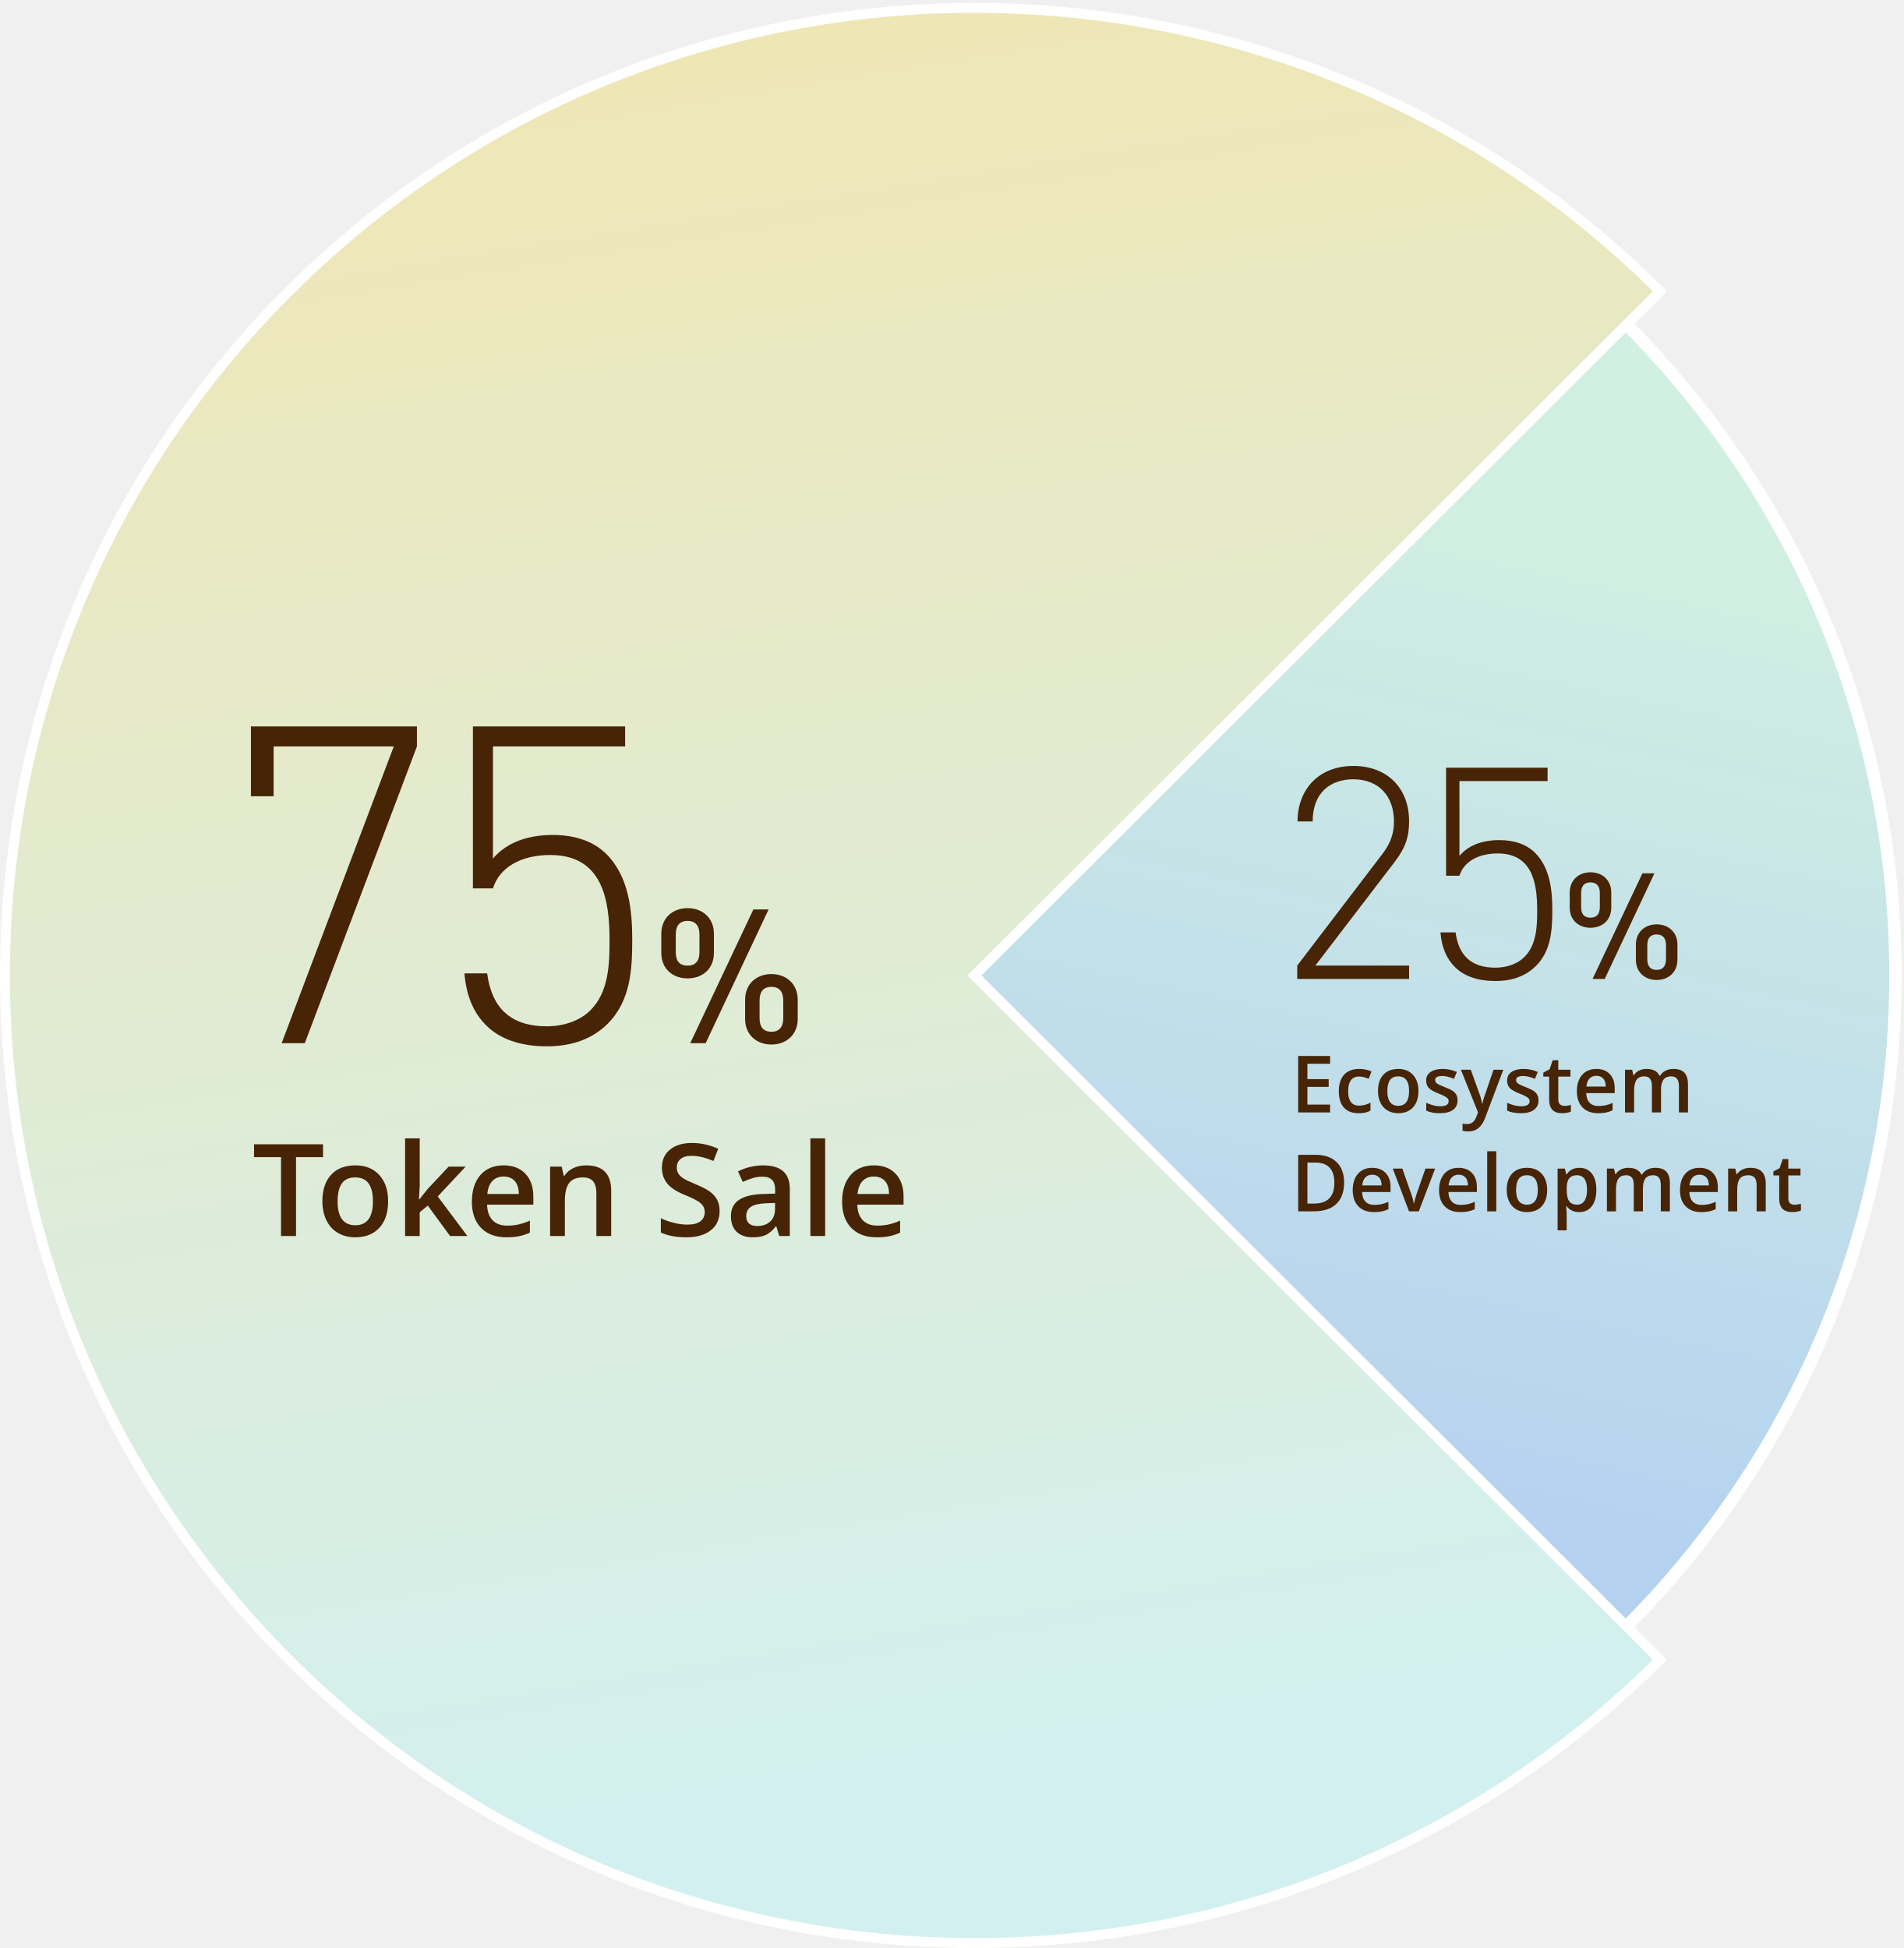
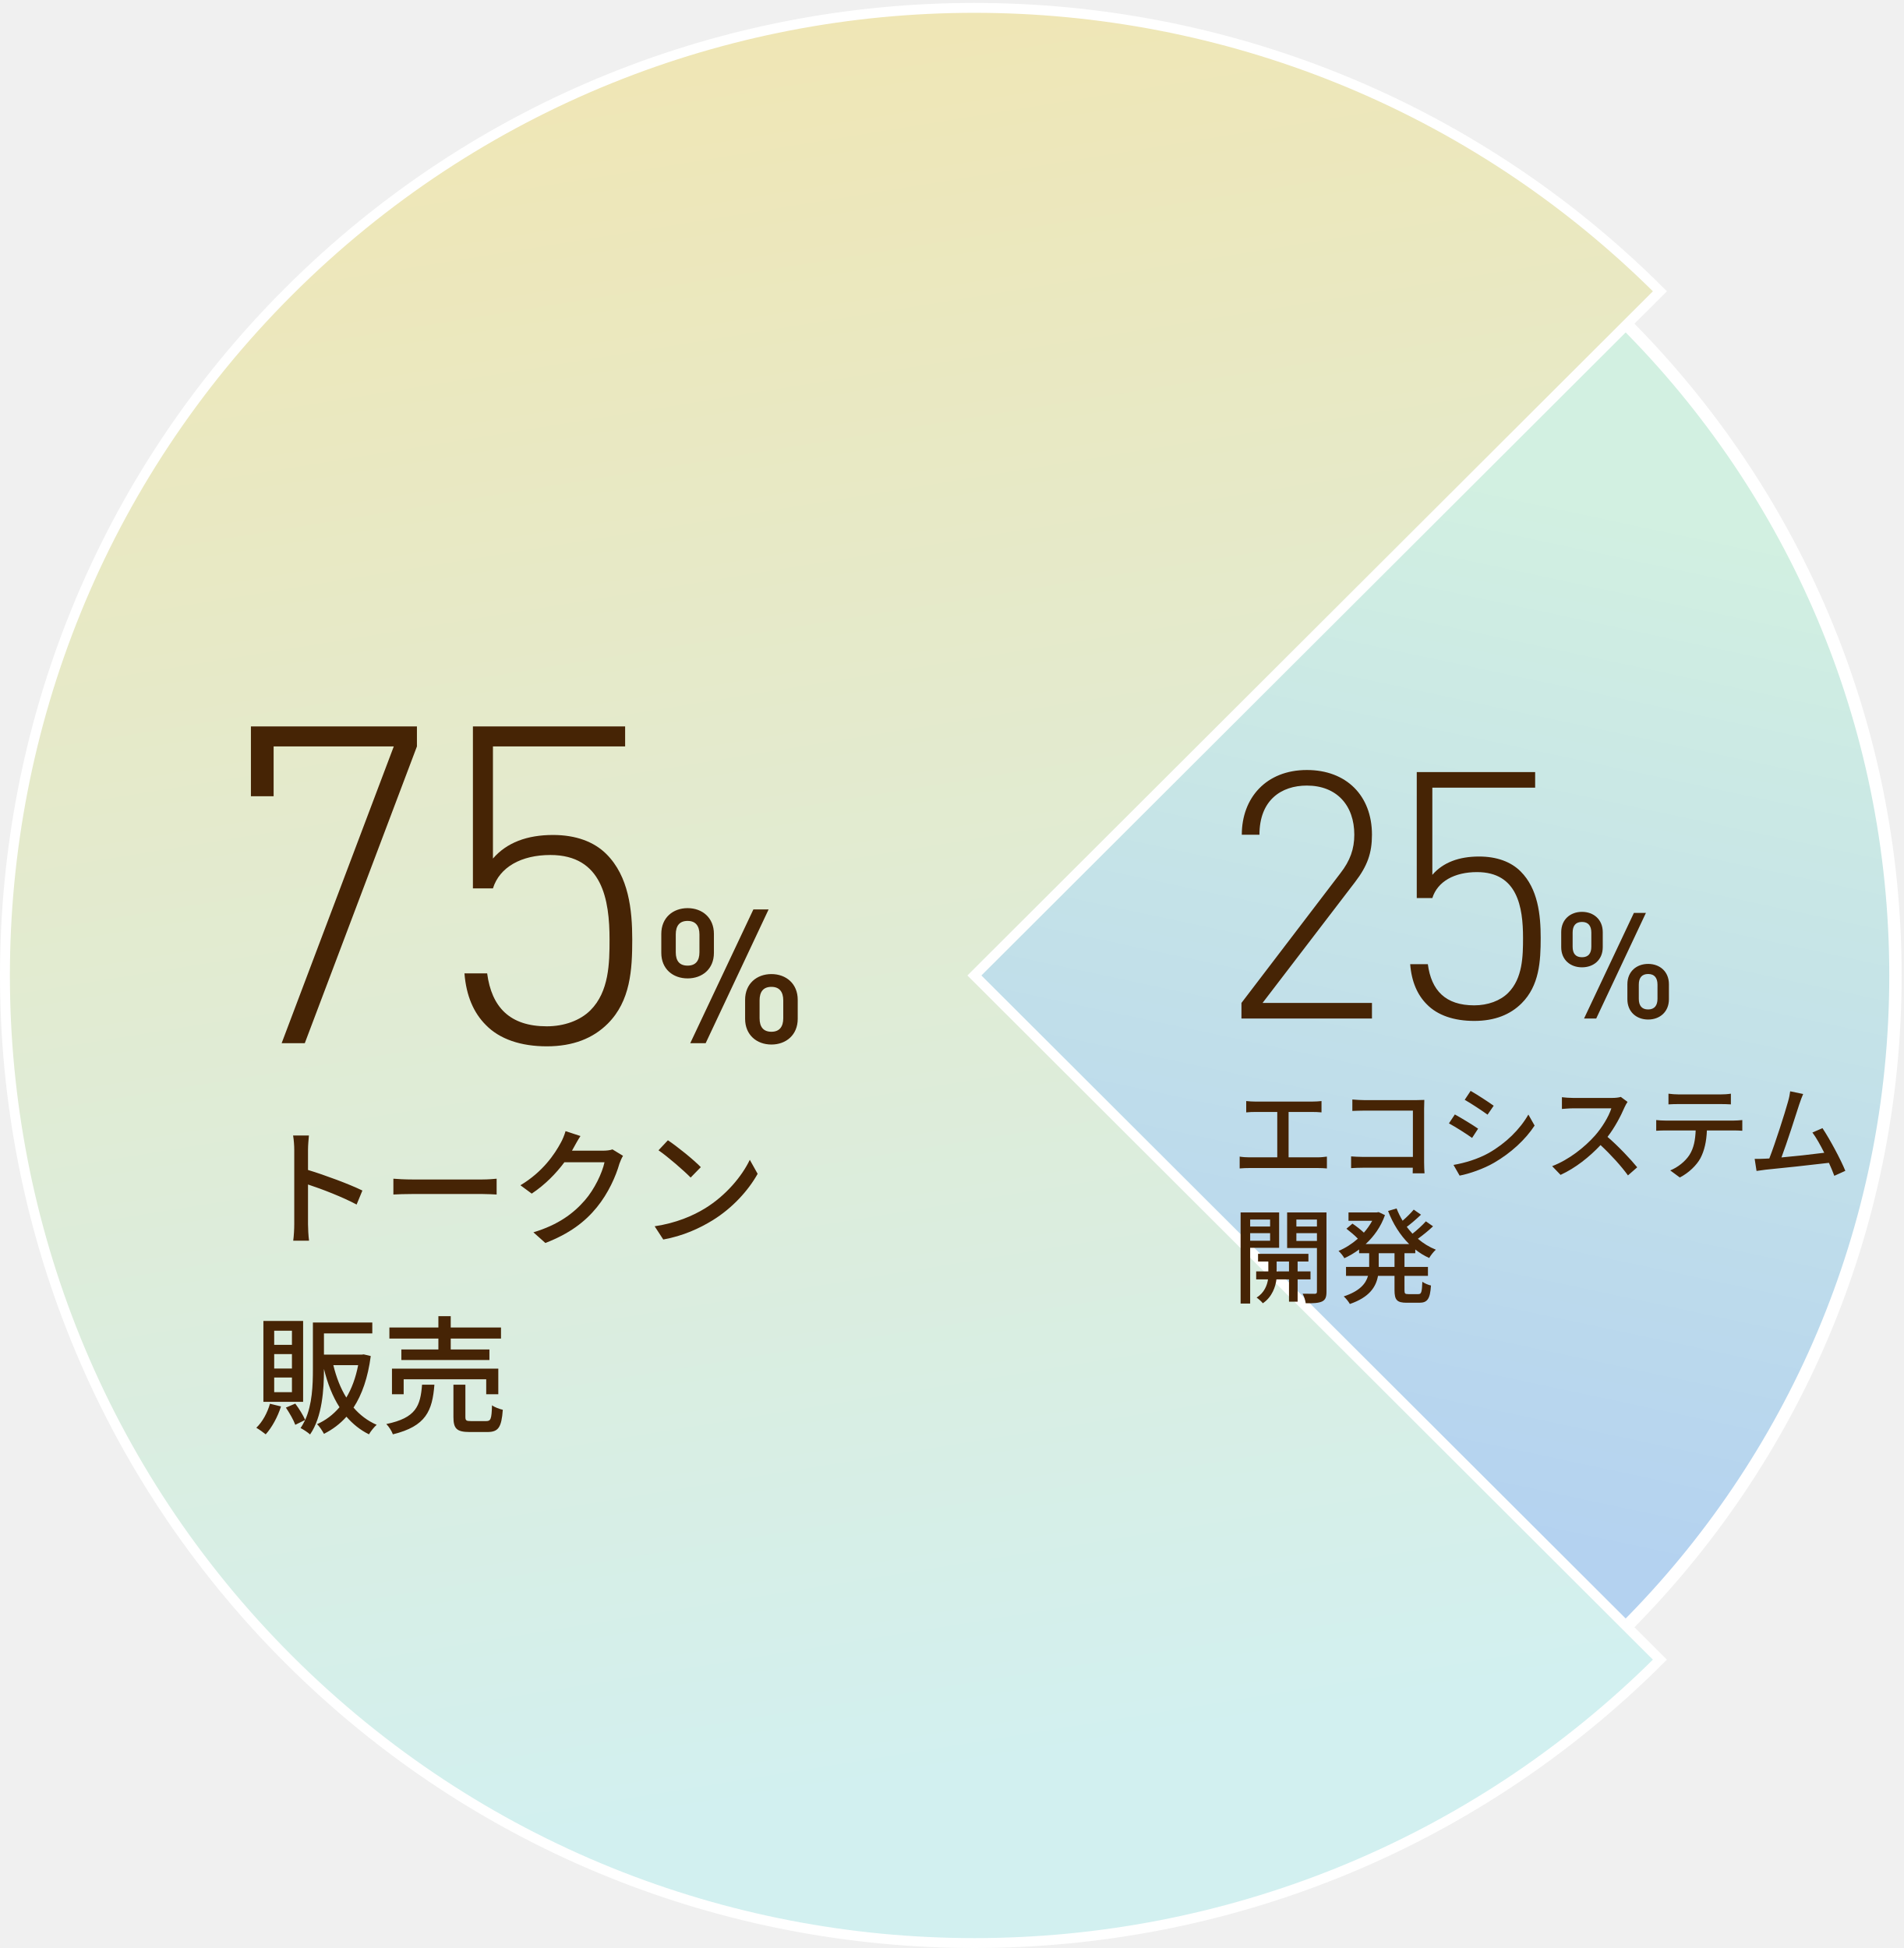
<svg xmlns="http://www.w3.org/2000/svg" width="385" height="394" viewBox="0 0 385 394">
  <defs>
    <linearGradient id="a" x1="86.052%" x2="74.281%" y1="24.321%" y2="79.657%">
      <stop offset="0%" stop-color="#D2F0E1" />
      <stop offset="100%" stop-color="#B4D2F0" />
    </linearGradient>
    <linearGradient id="b" x1="60.467%" x2="48.189%" y1="90.323%" y2="0%">
      <stop offset="0%" stop-color="#D2F0F0" />
      <stop offset="100%" stop-color="#F0E6B4" />
    </linearGradient>
  </defs>
  <g fill="none" fill-rule="evenodd">
    <g stroke="#FFF">
      <path stroke-width="4" d="M382.54 197.298c0 102.633-83.201 185.834-185.835 185.834-102.632 0-185.834-83.2-185.834-185.834S94.073 11.464 196.705 11.464c102.634 0 185.835 83.2 185.835 185.834" />
      <path fill="url(#a)" d="M381.538 196.298c0 102.632-83.2 185.832-185.833 185.832-102.631 0-185.832-83.2-185.832-185.832 0-102.633 83.2-185.832 185.832-185.832 102.633 0 185.833 83.2 185.833 185.832" transform="translate(1 1)" />
      <path fill="url(#b)" stroke-width="2" d="M334.659 57.913c-76.559-76.427-200.683-76.427-277.24 0-76.558 76.427-76.558 200.34 0 276.767 76.557 76.427 200.681 76.427 277.24 0l-138.62-138.383 138.62-138.384z" transform="translate(1 1)" />
    </g>
    <g fill="#462405">
-       <path d="M59.861 250h-3.034v-15.958h-5.459v-2.603H65.32v2.603h-5.459V250zm18.624-7.046c0 2.294-.588 4.084-1.764 5.37-1.177 1.287-2.814 1.93-4.913 1.93-1.312 0-2.472-.296-3.479-.889-1.007-.592-1.781-1.443-2.323-2.552-.542-1.108-.813-2.395-.813-3.859 0-2.277.584-4.054 1.752-5.332 1.168-1.278 2.814-1.917 4.939-1.917 2.031 0 3.64.654 4.824 1.962 1.185 1.307 1.777 3.07 1.777 5.287zm-10.22 0c0 3.242 1.198 4.862 3.593 4.862 2.37 0 3.555-1.62 3.555-4.862 0-3.208-1.193-4.811-3.58-4.811-1.253 0-2.16.414-2.723 1.244-.563.83-.844 2.018-.844 3.567zm16.53-.368l1.688-2.107 4.24-4.52h3.441l-5.65 6.03L94.52 250h-3.504l-4.507-6.157-1.638 1.345V250h-2.958v-19.754h2.958v9.636l-.152 2.704h.076zm17.596 7.668c-2.184 0-3.891-.637-5.123-1.91-1.231-1.275-1.847-3.029-1.847-5.263 0-2.294.571-4.096 1.714-5.408 1.142-1.312 2.712-1.968 4.71-1.968 1.853 0 3.317.563 4.392 1.689 1.075 1.125 1.613 2.674 1.613 4.646v1.612h-9.357c.042 1.363.41 2.41 1.105 3.142.694.733 1.671 1.099 2.932 1.099.83 0 1.602-.079 2.317-.235a12.145 12.145 0 0 0 2.304-.781v2.425a9.16 9.16 0 0 1-2.209.736c-.744.144-1.595.216-2.551.216zm-.546-12.29c-.948 0-1.708.301-2.28.902-.57.601-.911 1.477-1.021 2.628h6.373c-.017-1.16-.296-2.037-.838-2.634s-1.286-.895-2.234-.895zM123.592 250h-2.996v-8.633c0-1.083-.218-1.891-.654-2.425-.436-.533-1.128-.8-2.076-.8-1.26 0-2.183.373-2.767 1.118-.584.745-.876 1.993-.876 3.745V250h-2.984v-14.041h2.336l.42 1.84h.151c.424-.668 1.025-1.184 1.803-1.548.779-.364 1.642-.546 2.59-.546 3.369 0 5.053 1.714 5.053 5.142V250zm21.925-5.04c0 1.65-.597 2.945-1.79 3.885-1.194.94-2.84 1.409-4.939 1.409s-3.817-.326-5.154-.978v-2.869c.846.398 1.745.711 2.698.94.952.228 1.838.342 2.66.342 1.201 0 2.088-.228 2.659-.685.571-.457.857-1.07.857-1.84 0-.695-.263-1.283-.787-1.766-.525-.482-1.608-1.053-3.25-1.713-1.693-.686-2.886-1.469-3.58-2.35-.694-.88-1.041-1.937-1.041-3.173 0-1.549.55-2.767 1.65-3.656 1.1-.889 2.577-1.333 4.43-1.333 1.778 0 3.547.39 5.307 1.168l-.965 2.475c-1.65-.694-3.123-1.04-4.418-1.04-.981 0-1.726.213-2.234.64-.508.428-.762.993-.762 1.695 0 .483.102.895.305 1.238.203.343.538.667 1.003.971.466.305 1.303.707 2.514 1.206 1.362.567 2.361 1.096 2.996 1.587.635.491 1.1 1.046 1.396 1.663.296.618.445 1.346.445 2.184zm12.06 5.04l-.597-1.955h-.101c-.677.855-1.358 1.437-2.044 1.746-.686.308-1.566.463-2.64.463-1.38 0-2.457-.372-3.232-1.117-.774-.745-1.161-1.799-1.161-3.161 0-1.448.537-2.54 1.612-3.276 1.075-.736 2.713-1.138 4.913-1.206l2.425-.076v-.75c0-.896-.21-1.567-.628-2.011-.42-.445-1.069-.667-1.95-.667-.719 0-1.408.106-2.069.318-.66.211-1.294.46-1.904.749l-.965-2.133c.762-.398 1.596-.7 2.501-.908a11.51 11.51 0 0 1 2.565-.31c1.786 0 3.133.388 4.043 1.167.91.779 1.365 2.002 1.365 3.669V250h-2.133zm-4.443-2.031c1.083 0 1.953-.303 2.609-.908.656-.605.984-1.454.984-2.545v-1.22l-1.803.077c-1.405.05-2.427.286-3.066.705-.64.419-.959 1.06-.959 1.923 0 .626.187 1.11.559 1.454.372.342.931.514 1.676.514zM166.857 250h-2.983v-19.754h2.983V250zm10.398.254c-2.184 0-3.891-.637-5.123-1.91-1.231-1.275-1.847-3.029-1.847-5.263 0-2.294.571-4.096 1.714-5.408 1.143-1.312 2.713-1.968 4.71-1.968 1.854 0 3.318.563 4.393 1.689 1.074 1.125 1.612 2.674 1.612 4.646v1.612h-9.357c.043 1.363.41 2.41 1.105 3.142.694.733 1.671 1.099 2.933 1.099.829 0 1.601-.079 2.316-.235a12.145 12.145 0 0 0 2.305-.781v2.425a9.16 9.16 0 0 1-2.21.736c-.744.144-1.595.216-2.551.216zm-.546-12.29c-.948 0-1.708.301-2.279.902s-.912 1.477-1.022 2.628h6.373c-.017-1.16-.296-2.037-.838-2.634-.541-.597-1.286-.895-2.234-.895zM84.31 150.97L61.63 211h-4.68l22.68-60.03h-24.3v10.08h-4.59v-14.13h33.57v4.05zm43.54 39.06c0 6.12-.36 12.42-4.95 17.01-2.97 2.97-7.02 4.59-12.33 4.59-5.22 0-9.54-1.44-12.33-4.32-2.43-2.43-3.96-5.85-4.32-10.44h4.59c.9 6.84 4.59 10.71 12.06 10.71 3.51 0 6.75-1.17 8.82-3.24 3.78-3.78 3.87-9.54 3.87-14.31 0-8.01-1.44-17.1-11.97-17.1-5.85 0-10.26 2.43-11.61 6.75h-4.05v-32.76h30.78v4.05H99.68v22.68c2.79-3.24 6.93-4.77 12.15-4.77 4.59 0 8.28 1.35 10.8 3.87 4.5 4.5 5.22 11.25 5.22 17.28zm33.462 16.03c0 3.268-2.356 5.206-5.32 5.206-2.964 0-5.32-1.938-5.32-5.206v-3.838c0-3.268 2.356-5.206 5.32-5.206 2.964 0 5.32 1.938 5.32 5.206v3.838zm-5.89-22.116L142.692 211h-3.116l12.768-27.056h3.078zm-11.058 8.778c0 3.268-2.356 5.168-5.32 5.168-2.964 0-5.32-1.9-5.32-5.168v-3.838c0-3.268 2.356-5.206 5.32-5.206 2.964 0 5.32 1.938 5.32 5.206v3.838zm14.022 13.224v-3.61c0-1.71-.76-2.736-2.394-2.736-1.634 0-2.394.988-2.394 2.736v3.61c0 1.748.76 2.736 2.394 2.736 1.634 0 2.394-1.026 2.394-2.736zm-16.948-13.338v-3.61c0-1.71-.76-2.736-2.394-2.736-1.634 0-2.394.988-2.394 2.736v3.61c0 1.748.76 2.698 2.394 2.698 1.634 0 2.394-.988 2.394-2.698z" />
+       <path d="M73.282 240.796l-1.17 2.834c-2.756-1.482-6.968-3.12-9.828-4.056v8.034c0 .806.078 2.392.208 3.328h-3.198c.13-.91.208-2.314.208-3.328V232.58c0-.832-.078-2.028-.234-2.912h3.198c-.078.858-.182 2.002-.182 2.912v4.056c3.432 1.04 8.398 2.886 10.998 4.16zm6.266.806v-3.198c.832.078 2.444.156 3.848.156h14.118c1.274 0 2.288-.104 2.912-.156v3.198c-.572-.026-1.742-.104-2.886-.104H83.396c-1.456 0-2.99.052-3.848.104zm44.304-9.126l2.132 1.3c-.26.416-.546 1.066-.728 1.586-.702 2.496-2.236 5.98-4.576 8.84-2.392 2.938-5.538 5.33-10.4 7.202l-2.418-2.158c5.018-1.508 8.112-3.822 10.426-6.5 1.924-2.21 3.484-5.486 3.952-7.67h-8.112c-1.664 2.236-3.874 4.524-6.604 6.344l-2.288-1.69c4.524-2.704 6.942-6.318 8.164-8.606.312-.52.754-1.586.962-2.34l3.016.988c-.52.78-1.066 1.794-1.352 2.314a8.158 8.158 0 0 1-.364.65h6.24c.728 0 1.456-.078 1.95-.26zm11.206-1.846c1.846 1.222 5.2 3.926 6.656 5.434l-2.054 2.106c-1.352-1.378-4.576-4.186-6.5-5.512l1.898-2.028zm-2.678 17.394c4.342-.65 7.722-2.106 10.218-3.64 4.186-2.574 7.436-6.474 9.022-9.802l1.586 2.834c-1.872 3.354-5.07 6.916-9.126 9.412-2.626 1.612-5.928 3.146-9.958 3.874l-1.742-2.678zM59.034 272.01v-2.86h-3.588v2.86h3.588zm0 4.784v-2.912h-3.588v2.912h3.588zm0 4.784v-2.964h-3.588v2.964h3.588zm2.262-14.404v16.354h-8.034v-16.354h8.034zm-6.708 16.744l2.236.546c-.676 2.132-1.846 4.264-3.094 5.642-.442-.364-1.352-1.014-1.898-1.326 1.248-1.196 2.236-3.016 2.756-4.862zm17.836-7.8h-5.018c.598 2.444 1.456 4.68 2.626 6.552 1.092-1.82 1.898-4.004 2.392-6.552zm1.118-2.184l1.43.338c-.572 4.368-1.768 7.8-3.484 10.426 1.274 1.482 2.834 2.678 4.68 3.484-.494.416-1.222 1.326-1.56 1.924-1.794-.884-3.276-2.106-4.55-3.562a15.094 15.094 0 0 1-4.55 3.458c-.312-.572-.91-1.534-1.404-1.95 1.716-.754 3.25-1.898 4.55-3.432-1.404-2.184-2.418-4.784-3.146-7.748v.13c0 4.004-.338 9.568-2.808 13.13-.442-.416-1.404-1.04-1.924-1.3.364-.52.65-1.066.936-1.638l-2.002.988c-.338-.962-1.17-2.392-1.898-3.484l1.898-.806c.78 1.04 1.612 2.392 2.002 3.302 1.43-3.146 1.56-7.046 1.56-10.192v-9.516h12.012v2.21h-9.776v4.29h7.644l.39-.052zm15.106-.988v-2.21h-9.906V268.5h9.906v-2.288h2.496v2.288h10.166v2.236H91.144v2.21h7.826v2.132H81.16v-2.132h7.488zm12.116 9.048H98.32v-3.016H81.628v3.016h-2.366v-5.174h21.502v5.174zm-15.418-1.924h2.496c-.416 5.252-1.664 8.398-8.398 10.036-.208-.624-.832-1.612-1.326-2.08 6.032-1.248 6.89-3.666 7.228-7.956zm9.932 7.358h3.042c.91 0 1.092-.39 1.17-3.198.494.39 1.508.754 2.184.91-.26 3.588-.91 4.498-3.12 4.498h-3.588c-2.626 0-3.276-.702-3.276-3.042v-6.526h2.418v6.5c0 .754.182.858 1.17.858zM84.31 150.97L61.63 211h-4.68l22.68-60.03h-24.3v10.08h-4.59v-14.13h33.57v4.05zm43.54 39.06c0 6.12-.36 12.42-4.95 17.01-2.97 2.97-7.02 4.59-12.33 4.59-5.22 0-9.54-1.44-12.33-4.32-2.43-2.43-3.96-5.85-4.32-10.44h4.59c.9 6.84 4.59 10.71 12.06 10.71 3.51 0 6.75-1.17 8.82-3.24 3.78-3.78 3.87-9.54 3.87-14.31 0-8.01-1.44-17.1-11.97-17.1-5.85 0-10.26 2.43-11.61 6.75h-4.05v-32.76h30.78v4.05H99.68v22.68c2.79-3.24 6.93-4.77 12.15-4.77 4.59 0 8.28 1.35 10.8 3.87 4.5 4.5 5.22 11.25 5.22 17.28zm33.462 16.03c0 3.268-2.356 5.206-5.32 5.206-2.964 0-5.32-1.938-5.32-5.206v-3.838c0-3.268 2.356-5.206 5.32-5.206 2.964 0 5.32 1.938 5.32 5.206v3.838zm-5.89-22.116L142.692 211h-3.116l12.768-27.056h3.078zm-11.058 8.778c0 3.268-2.356 5.168-5.32 5.168-2.964 0-5.32-1.9-5.32-5.168v-3.838c0-3.268 2.356-5.206 5.32-5.206 2.964 0 5.32 1.938 5.32 5.206v3.838zm14.022 13.224v-3.61c0-1.71-.76-2.736-2.394-2.736-1.634 0-2.394.988-2.394 2.736v3.61c0 1.748.76 2.736 2.394 2.736 1.634 0 2.394-1.026 2.394-2.736zm-16.948-13.338v-3.61c0-1.71-.76-2.736-2.394-2.736-1.634 0-2.394.988-2.394 2.736v3.61c0 1.748.76 2.698 2.394 2.698 1.634 0 2.394-.988 2.394-2.698z" />
    </g>
    <g fill="#462405">
-       <path d="M268.969 225h-6.461v-11.422h6.46v1.578h-4.593v3.11h4.305v1.562h-4.305v3.586h4.594V225zm5.758.156c-1.308 0-2.301-.381-2.98-1.144-.68-.763-1.02-1.858-1.02-3.285 0-1.454.355-2.57 1.066-3.352.71-.781 1.738-1.172 3.082-1.172.911 0 1.732.17 2.46.508l-.554 1.476c-.776-.302-1.416-.453-1.922-.453-1.494 0-2.242.993-2.242 2.977 0 .969.186 1.697.559 2.184.372.487.918.73 1.637.73.817 0 1.59-.203 2.32-.61v1.602c-.328.193-.679.33-1.051.414a6.305 6.305 0 0 1-1.355.125zm12.101-4.492c0 1.412-.362 2.513-1.086 3.305-.724.791-1.732 1.187-3.023 1.187-.808 0-1.521-.182-2.14-.547a3.61 3.61 0 0 1-1.43-1.57c-.334-.682-.5-1.474-.5-2.375 0-1.401.359-2.495 1.078-3.281.718-.787 1.731-1.18 3.039-1.18 1.25 0 2.24.402 2.968 1.207.73.805 1.094 1.89 1.094 3.254zm-6.289 0c0 1.995.737 2.992 2.211 2.992 1.458 0 2.188-.997 2.188-2.992 0-1.974-.735-2.96-2.204-2.96-.77 0-1.33.254-1.675.765-.347.51-.52 1.242-.52 2.195zm14.203 1.875c0 .844-.307 1.49-.922 1.941-.614.451-1.494.676-2.64.676-1.151 0-2.076-.174-2.774-.523v-1.586c1.016.469 1.961.703 2.836.703 1.13 0 1.695-.341 1.695-1.023a.81.81 0 0 0-.187-.547c-.125-.146-.33-.297-.617-.453a10.621 10.621 0 0 0-1.195-.532c-.995-.385-1.668-.77-2.02-1.156-.352-.385-.527-.885-.527-1.5 0-.74.298-1.314.894-1.723.597-.408 1.408-.613 2.434-.613 1.015 0 1.976.206 2.883.617l-.594 1.383c-.932-.385-1.716-.578-2.352-.578-.969 0-1.453.276-1.453.828 0 .271.126.5.379.688.253.187.803.445 1.652.773.714.276 1.232.529 1.555.758.323.229.563.493.719.793.156.3.234.657.234 1.074zm.672-6.18h2l1.758 4.899c.266.698.443 1.354.531 1.969h.063c.047-.287.132-.635.257-1.043.125-.41.787-2.35 1.985-5.825h1.984l-3.695 9.79c-.672 1.796-1.792 2.695-3.36 2.695-.406 0-.802-.045-1.187-.133v-1.453c.276.062.591.094.945.094.886 0 1.508-.513 1.868-1.54l.32-.812-3.469-8.64zm15.695 6.18c0 .844-.307 1.49-.921 1.941-.615.451-1.495.676-2.641.676-1.151 0-2.076-.174-2.774-.523v-1.586c1.016.469 1.961.703 2.836.703 1.13 0 1.696-.341 1.696-1.023a.81.81 0 0 0-.188-.547c-.125-.146-.33-.297-.617-.453a10.621 10.621 0 0 0-1.195-.532c-.995-.385-1.668-.77-2.02-1.156-.351-.385-.527-.885-.527-1.5 0-.74.298-1.314.894-1.723.597-.408 1.408-.613 2.434-.613 1.016 0 1.976.206 2.883.617l-.594 1.383c-.932-.385-1.716-.578-2.352-.578-.968 0-1.453.276-1.453.828 0 .271.127.5.38.688.252.187.803.445 1.652.773.713.276 1.231.529 1.554.758.323.229.563.493.719.793.156.3.234.657.234 1.074zm5.204 1.133c.447 0 .895-.07 1.343-.211v1.383a3.706 3.706 0 0 1-.785.222c-.32.06-.652.09-.996.09-1.74 0-2.61-.916-2.61-2.75v-4.656h-1.18v-.813l1.267-.671.625-1.828h1.132v1.921h2.461v1.391h-2.46v4.625c0 .443.11.77.331.98.222.211.512.317.872.317zm6.843 1.484c-1.344 0-2.394-.392-3.152-1.176-.758-.783-1.137-1.863-1.137-3.238 0-1.411.352-2.52 1.055-3.328.703-.807 1.67-1.21 2.898-1.21 1.14 0 2.042.345 2.703 1.038.662.693.993 1.646.993 2.86v.992h-5.758c.026.838.252 1.483.68 1.933.427.45 1.028.676 1.804.676.51 0 .986-.048 1.426-.144.44-.097.913-.257 1.418-.48v1.491a5.637 5.637 0 0 1-1.36.453 8.336 8.336 0 0 1-1.57.133zm-.336-7.562c-.583 0-1.05.185-1.402.554-.352.37-.561.91-.629 1.618h3.922c-.01-.714-.182-1.254-.516-1.621-.333-.368-.791-.551-1.375-.551zM335.883 225h-1.844v-5.328c0-.662-.125-1.155-.375-1.48-.25-.326-.64-.489-1.172-.489-.708 0-1.228.23-1.558.692-.331.46-.497 1.227-.497 2.3V225h-1.835v-8.64h1.437l.258 1.132h.094c.24-.411.587-.729 1.043-.953a3.363 3.363 0 0 1 1.503-.336c1.329 0 2.209.453 2.641 1.36h.125c.255-.428.615-.76 1.078-1 .464-.24.995-.36 1.594-.36 1.031 0 1.783.26 2.254.781.471.521.707 1.315.707 2.383V225H339.5v-5.328c0-.662-.126-1.155-.379-1.48-.253-.326-.644-.489-1.176-.489-.713 0-1.235.223-1.566.668-.33.445-.496 1.129-.496 2.05V225zm-64.086 14.18c0 1.885-.524 3.327-1.57 4.324-1.047.997-2.555 1.496-4.524 1.496h-3.195v-11.422h3.531c1.818 0 3.232.49 4.242 1.469 1.01.979 1.516 2.357 1.516 4.133zm-1.969.062c0-2.734-1.279-4.101-3.836-4.101h-1.617v8.289h1.328c2.75 0 4.125-1.396 4.125-4.188zm8 5.914c-1.344 0-2.394-.392-3.152-1.176-.758-.783-1.137-1.863-1.137-3.238 0-1.411.352-2.52 1.055-3.328.703-.807 1.669-1.21 2.898-1.21 1.14 0 2.042.345 2.703 1.038.662.693.993 1.646.993 2.86v.992h-5.758c.026.838.252 1.483.68 1.933.426.45 1.028.676 1.804.676.51 0 .986-.048 1.426-.144.44-.097.913-.257 1.418-.48v1.491a5.637 5.637 0 0 1-1.36.453 8.336 8.336 0 0 1-1.57.133zm-.336-7.562c-.583 0-1.05.185-1.402.554-.352.37-.561.91-.63 1.618h3.923c-.01-.714-.182-1.254-.516-1.621-.333-.368-.791-.551-1.375-.551zm7.43 7.406l-3.281-8.64h1.937l1.758 5.023c.302.844.484 1.526.547 2.047h.062c.047-.375.23-1.058.547-2.047l1.758-5.024h1.953L286.906 245h-1.984zm10.367.156c-1.344 0-2.394-.392-3.152-1.176-.758-.783-1.137-1.863-1.137-3.238 0-1.411.352-2.52 1.055-3.328.703-.807 1.669-1.21 2.898-1.21 1.14 0 2.042.345 2.703 1.038.662.693.992 1.646.992 2.86v.992h-5.757c.026.838.252 1.483.68 1.933.426.45 1.028.676 1.804.676.51 0 .986-.048 1.426-.144.44-.097.913-.257 1.418-.48v1.491a5.637 5.637 0 0 1-1.36.453 8.336 8.336 0 0 1-1.57.133zm-.336-7.562c-.583 0-1.05.185-1.402.554-.352.37-.561.91-.63 1.618h3.923c-.01-.714-.183-1.254-.516-1.621-.333-.368-.792-.551-1.375-.551zM302.57 245h-1.836v-12.156h1.836V245zm10.29-4.336c0 1.412-.363 2.513-1.087 3.305-.724.791-1.731 1.187-3.023 1.187-.807 0-1.52-.182-2.14-.547a3.61 3.61 0 0 1-1.43-1.57c-.334-.682-.5-1.474-.5-2.375 0-1.401.36-2.495 1.078-3.281.719-.787 1.732-1.18 3.039-1.18 1.25 0 2.24.402 2.969 1.207.729.805 1.093 1.89 1.093 3.254zm-6.29 0c0 1.995.737 2.992 2.211 2.992 1.459 0 2.188-.997 2.188-2.992 0-1.974-.735-2.96-2.203-2.96-.771 0-1.33.254-1.676.765-.347.51-.52 1.242-.52 2.195zm12.782 4.492c-1.094 0-1.943-.393-2.547-1.18h-.11c.073.73.11 1.172.11 1.329v3.539h-1.836v-12.485h1.484c.042.162.128.547.258 1.157h.094c.573-.875 1.432-1.313 2.578-1.313 1.078 0 1.918.39 2.52 1.172.6.781.902 1.878.902 3.29 0 1.41-.306 2.512-.918 3.304-.612.791-1.457 1.187-2.535 1.187zm-.446-7.453c-.729 0-1.261.214-1.597.64-.336.428-.504 1.11-.504 2.048v.273c0 1.052.166 1.814.5 2.285.333.472.877.707 1.632.707.636 0 1.125-.26 1.47-.781.343-.52.515-1.263.515-2.227 0-.968-.17-1.701-.512-2.199-.341-.497-.842-.746-1.504-.746zM332.22 245h-1.844v-5.328c0-.662-.125-1.155-.375-1.48-.25-.326-.64-.489-1.172-.489-.708 0-1.228.23-1.558.692-.331.46-.497 1.227-.497 2.3V245h-1.836v-8.64h1.438l.258 1.132h.094c.24-.411.587-.729 1.043-.953a3.363 3.363 0 0 1 1.503-.336c1.329 0 2.209.453 2.641 1.36h.125c.255-.428.615-.76 1.078-1 .464-.24.995-.36 1.594-.36 1.031 0 1.782.26 2.254.781.471.521.707 1.315.707 2.383V245h-1.836v-5.328c0-.662-.126-1.155-.379-1.48-.253-.326-.644-.489-1.176-.489-.713 0-1.235.223-1.566.668-.33.445-.496 1.129-.496 2.05V245zm11.789.156c-1.344 0-2.395-.392-3.153-1.176-.757-.783-1.136-1.863-1.136-3.238 0-1.411.351-2.52 1.054-3.328.704-.807 1.67-1.21 2.899-1.21 1.14 0 2.042.345 2.703 1.038.661.693.992 1.646.992 2.86v.992h-5.758c.026.838.253 1.483.68 1.933.427.45 1.029.676 1.805.676.51 0 .985-.048 1.426-.144.44-.097.912-.257 1.418-.48v1.491a5.637 5.637 0 0 1-1.36.453 8.336 8.336 0 0 1-1.57.133zm-.336-7.562c-.583 0-1.05.185-1.402.554-.352.37-.562.91-.63 1.618h3.923c-.01-.714-.183-1.254-.516-1.621-.333-.368-.792-.551-1.375-.551zM357.055 245h-1.844v-5.313c0-.666-.134-1.164-.402-1.492-.269-.328-.694-.492-1.278-.492-.776 0-1.343.23-1.703.688-.36.458-.539 1.226-.539 2.304V245h-1.836v-8.64h1.438l.257 1.132h.094c.26-.411.63-.729 1.11-.953a3.718 3.718 0 0 1 1.593-.336c2.073 0 3.11 1.055 3.11 3.164V245zm5.773-1.328c.448 0 .896-.07 1.344-.211v1.383a3.706 3.706 0 0 1-.785.222c-.32.06-.653.09-.996.09-1.74 0-2.61-.916-2.61-2.75v-4.656h-1.18v-.813l1.266-.671.625-1.828h1.133v1.921h2.46v1.391h-2.46v4.625c0 .443.11.77.332.98.221.211.512.317.871.317zM284.94 198h-22.62v-2.7l17.16-22.5c1.68-2.16 2.4-4.2 2.4-6.66 0-5.1-3.06-8.52-8.22-8.52-4.44 0-8.22 2.52-8.22 8.52h-3.06c0-6.36 4.2-11.22 11.28-11.22 6.84 0 11.28 4.44 11.28 11.22 0 3.18-.78 5.4-2.94 8.22l-16.02 20.94h18.96v2.7zm28.96-13.98c0 4.08-.24 8.28-3.3 11.34-1.98 1.98-4.68 3.06-8.22 3.06-3.48 0-6.36-.96-8.22-2.88-1.62-1.62-2.64-3.9-2.88-6.96h3.06c.6 4.56 3.06 7.14 8.04 7.14 2.34 0 4.5-.78 5.88-2.16 2.52-2.52 2.58-6.36 2.58-9.54 0-5.34-.96-11.4-7.98-11.4-3.9 0-6.84 1.62-7.74 4.5h-2.7v-21.84h20.52v2.7h-17.82v15.12c1.86-2.16 4.62-3.18 8.1-3.18 3.06 0 5.52.9 7.2 2.58 3 3 3.48 7.5 3.48 11.52zm25.3 10.08c0 2.58-1.86 4.11-4.2 4.11s-4.2-1.53-4.2-4.11v-3.03c0-2.58 1.86-4.11 4.2-4.11s4.2 1.53 4.2 4.11v3.03zm-4.65-17.46L324.5 198h-2.46l10.08-21.36h2.43zm-8.73 6.93c0 2.58-1.86 4.08-4.2 4.08s-4.2-1.5-4.2-4.08v-3.03c0-2.58 1.86-4.11 4.2-4.11s4.2 1.53 4.2 4.11v3.03zm11.07 10.44v-2.85c0-1.35-.6-2.16-1.89-2.16s-1.89.78-1.89 2.16v2.85c0 1.38.6 2.16 1.89 2.16s1.89-.81 1.89-2.16zm-13.38-10.53v-2.85c0-1.35-.6-2.16-1.89-2.16s-1.89.78-1.89 2.16v2.85c0 1.38.6 2.13 1.89 2.13s1.89-.78 1.89-2.13z" />
+       <path d="M260.571 234.081h5.922c.672 0 1.281-.084 1.827-.147v2.394a19.468 19.468 0 0 0-1.827-.084h-13.86c-.609 0-1.281.021-1.953.084v-2.394c.63.105 1.344.147 1.953.147h5.649v-9.177h-4.431c-.462 0-1.323.021-1.848.084v-2.289c.546.063 1.365.105 1.848.105h11.487c.651 0 1.323-.042 1.89-.105v2.289a18.69 18.69 0 0 0-1.89-.084h-4.767v9.177zm27.489 3.234h-2.394c0-.294.021-.693.021-1.134h-9.954c-.861 0-1.911.042-2.52.084v-2.373c.609.042 1.533.105 2.436.105h10.059v-9.366h-9.807c-.819 0-1.89.042-2.436.063v-2.31c.735.063 1.743.126 2.436.126h10.437c.567 0 1.302-.021 1.68-.042a45.083 45.083 0 0 0-.042 1.764v10.857c0 .735.042 1.764.084 2.226zm9.324-16.674c1.302.735 3.675 2.289 4.662 3.003l-1.239 1.806c-1.071-.777-3.318-2.268-4.62-3.003l1.197-1.806zm-3.465 14.973c2.331-.399 4.893-1.176 7.098-2.394 3.507-1.995 6.342-4.809 8.043-7.791l1.26 2.226c-1.869 2.856-4.788 5.544-8.19 7.518-2.121 1.239-5.061 2.247-6.972 2.604l-1.239-2.163zm.273-10.206c1.323.714 3.717 2.184 4.704 2.877l-1.218 1.869c-1.113-.798-3.339-2.226-4.683-2.94l1.197-1.806zm33.558-3.549l1.365 1.008c-.147.21-.462.735-.609 1.092-.735 1.722-1.974 4.095-3.444 5.985 2.163 1.848 4.704 4.557 6.006 6.153l-1.869 1.638c-1.365-1.89-3.465-4.2-5.544-6.132-2.247 2.394-5.061 4.641-8.085 6.027l-1.701-1.764c3.402-1.302 6.552-3.822 8.631-6.153 1.428-1.596 2.835-3.906 3.339-5.544h-7.707c-.819 0-1.953.105-2.289.126v-2.373c.42.063 1.638.147 2.289.147h7.791c.777 0 1.47-.084 1.827-.21zm20.16 1.449h-8.463c-.693 0-1.47.021-2.058.063v-2.163c.63.084 1.365.147 2.058.147h8.463c.651 0 1.428-.042 2.1-.147v2.163a35.586 35.586 0 0 0-2.1-.063zm-11.088 3.339h13.734c.441 0 1.239-.042 1.764-.105v2.163a23.477 23.477 0 0 0-1.764-.063h-5.397c-.084 2.226-.504 4.074-1.302 5.607-.756 1.407-2.352 2.982-4.179 3.906l-1.932-1.428c1.554-.63 3.045-1.827 3.885-3.129.903-1.407 1.176-3.066 1.26-4.956h-6.069c-.63 0-1.323.021-1.911.063v-2.163c.588.063 1.26.105 1.911.105zm36.33 10.164l-2.226 1.008a40.38 40.38 0 0 0-1.092-2.625c-3.339.399-10.059 1.134-12.789 1.386-.525.063-1.218.168-1.848.252l-.378-2.436c.651 0 1.47 0 2.1-.042.252-.021.546-.021.861-.042 1.176-3.003 3.171-9.261 3.759-11.403.294-1.008.378-1.575.462-2.184l2.625.546c-.231.567-.504 1.197-.798 2.121-.63 1.995-2.541 7.938-3.591 10.71a233.46 233.46 0 0 0 8.652-.945c-.798-1.596-1.659-3.129-2.394-4.095l2.037-.882c1.47 2.205 3.717 6.384 4.62 8.631zm-116.319 9.859h-4.032v1.407h4.032v-1.407zm-4.032 4.284h4.032v-1.533h-4.032v1.533zm5.859 1.428h-5.859v11.277h-1.932v-18.438h7.791v7.161zm-.504 4.767h2.499v-1.995h-2.499v1.995zm6.846 1.617h-2.604v4.515h-1.743v-4.515h-2.541c-.168 1.407-.84 3.549-2.751 4.83-.273-.357-.861-.882-1.26-1.155 1.554-.945 2.142-2.52 2.31-3.675h-2.394v-1.617h2.457v-1.995h-2.079V253.6h10.185v1.554h-2.184v1.995h2.604v1.617zm-2.856-7.77h4.158v-1.575h-4.158v1.575zm4.158-4.326h-4.158v1.407h4.158v-1.407zm1.932-1.449v16.044c0 1.071-.21 1.638-.903 1.974-.672.315-1.722.378-3.297.357-.063-.525-.336-1.407-.63-1.932 1.071.021 2.142.021 2.478.021.315-.021.42-.126.42-.441v-8.82h-6.027v-7.203h7.959zm13.755 11.025v-2.772h-3.192v2.772h3.192zm4.2-2.772h-2.184v2.772h4.746v1.806h-4.746v2.877c0 .714.105.819.777.819h2.037c.609 0 .714-.42.798-2.499.441.315 1.218.651 1.743.756-.168 2.709-.714 3.486-2.352 3.486h-2.562c-1.974 0-2.457-.567-2.457-2.562v-2.877h-3.339c-.399 2.226-1.722 4.326-5.691 5.691-.231-.441-.84-1.197-1.239-1.533 3.234-1.071 4.473-2.583 4.914-4.158h-4.452v-1.806h4.683v-2.772h-2.037v-.756a16.607 16.607 0 0 1-2.982 1.764c-.231-.441-.798-1.134-1.176-1.47 1.365-.567 2.709-1.428 3.906-2.478-.588-.63-1.554-1.428-2.31-2.016l1.218-1.029c.756.504 1.701 1.239 2.31 1.827a13.3 13.3 0 0 0 1.68-2.394h-4.788v-1.701h5.733l.357-.063 1.281.609c-.819 2.352-2.226 4.305-3.906 5.859h8.799c-1.827-1.806-3.276-4.116-4.263-6.699l1.722-.504c.336.861.735 1.68 1.218 2.478.819-.714 1.701-1.575 2.247-2.247l1.47 1.029c-.903.861-1.974 1.785-2.877 2.457.357.483.756.945 1.155 1.386.966-.756 2.037-1.743 2.709-2.499l1.449 1.008c-.924.882-2.079 1.806-3.066 2.52 1.092.924 2.31 1.68 3.633 2.205-.441.378-1.05 1.155-1.344 1.68a13.303 13.303 0 0 1-2.814-1.722v.756zM277.43 206h-26.39v-3.15l20.02-26.25c1.96-2.52 2.8-4.9 2.8-7.77 0-5.95-3.57-9.94-9.59-9.94-5.18 0-9.59 2.94-9.59 9.94h-3.57c0-7.42 4.9-13.09 13.16-13.09 7.98 0 13.16 5.18 13.16 13.09 0 3.71-.91 6.3-3.43 9.59l-18.69 24.43h22.12V206zm34.12-16.31c0 4.76-.28 9.66-3.85 13.23-2.31 2.31-5.46 3.57-9.59 3.57-4.06 0-7.42-1.12-9.59-3.36-1.89-1.89-3.08-4.55-3.36-8.12h3.57c.7 5.32 3.57 8.33 9.38 8.33 2.73 0 5.25-.91 6.86-2.52 2.94-2.94 3.01-7.42 3.01-11.13 0-6.23-1.12-13.3-9.31-13.3-4.55 0-7.98 1.89-9.03 5.25h-3.15v-25.48h23.94v3.15h-20.79v17.64c2.17-2.52 5.39-3.71 9.45-3.71 3.57 0 6.44 1.05 8.4 3.01 3.5 3.5 4.06 8.75 4.06 13.44zm25.93 12.41c0 2.58-1.86 4.11-4.2 4.11s-4.2-1.53-4.2-4.11v-3.03c0-2.58 1.86-4.11 4.2-4.11s4.2 1.53 4.2 4.11v3.03zm-4.65-17.46L322.78 206h-2.46l10.08-21.36h2.43zm-8.73 6.93c0 2.58-1.86 4.08-4.2 4.08s-4.2-1.5-4.2-4.08v-3.03c0-2.58 1.86-4.11 4.2-4.11s4.2 1.53 4.2 4.11v3.03zm11.07 10.44v-2.85c0-1.35-.6-2.16-1.89-2.16s-1.89.78-1.89 2.16v2.85c0 1.38.6 2.16 1.89 2.16s1.89-.81 1.89-2.16zm-13.38-10.53v-2.85c0-1.35-.6-2.16-1.89-2.16s-1.89.78-1.89 2.16v2.85c0 1.38.6 2.13 1.89 2.13s1.89-.78 1.89-2.13z" />
    </g>
  </g>
</svg>
